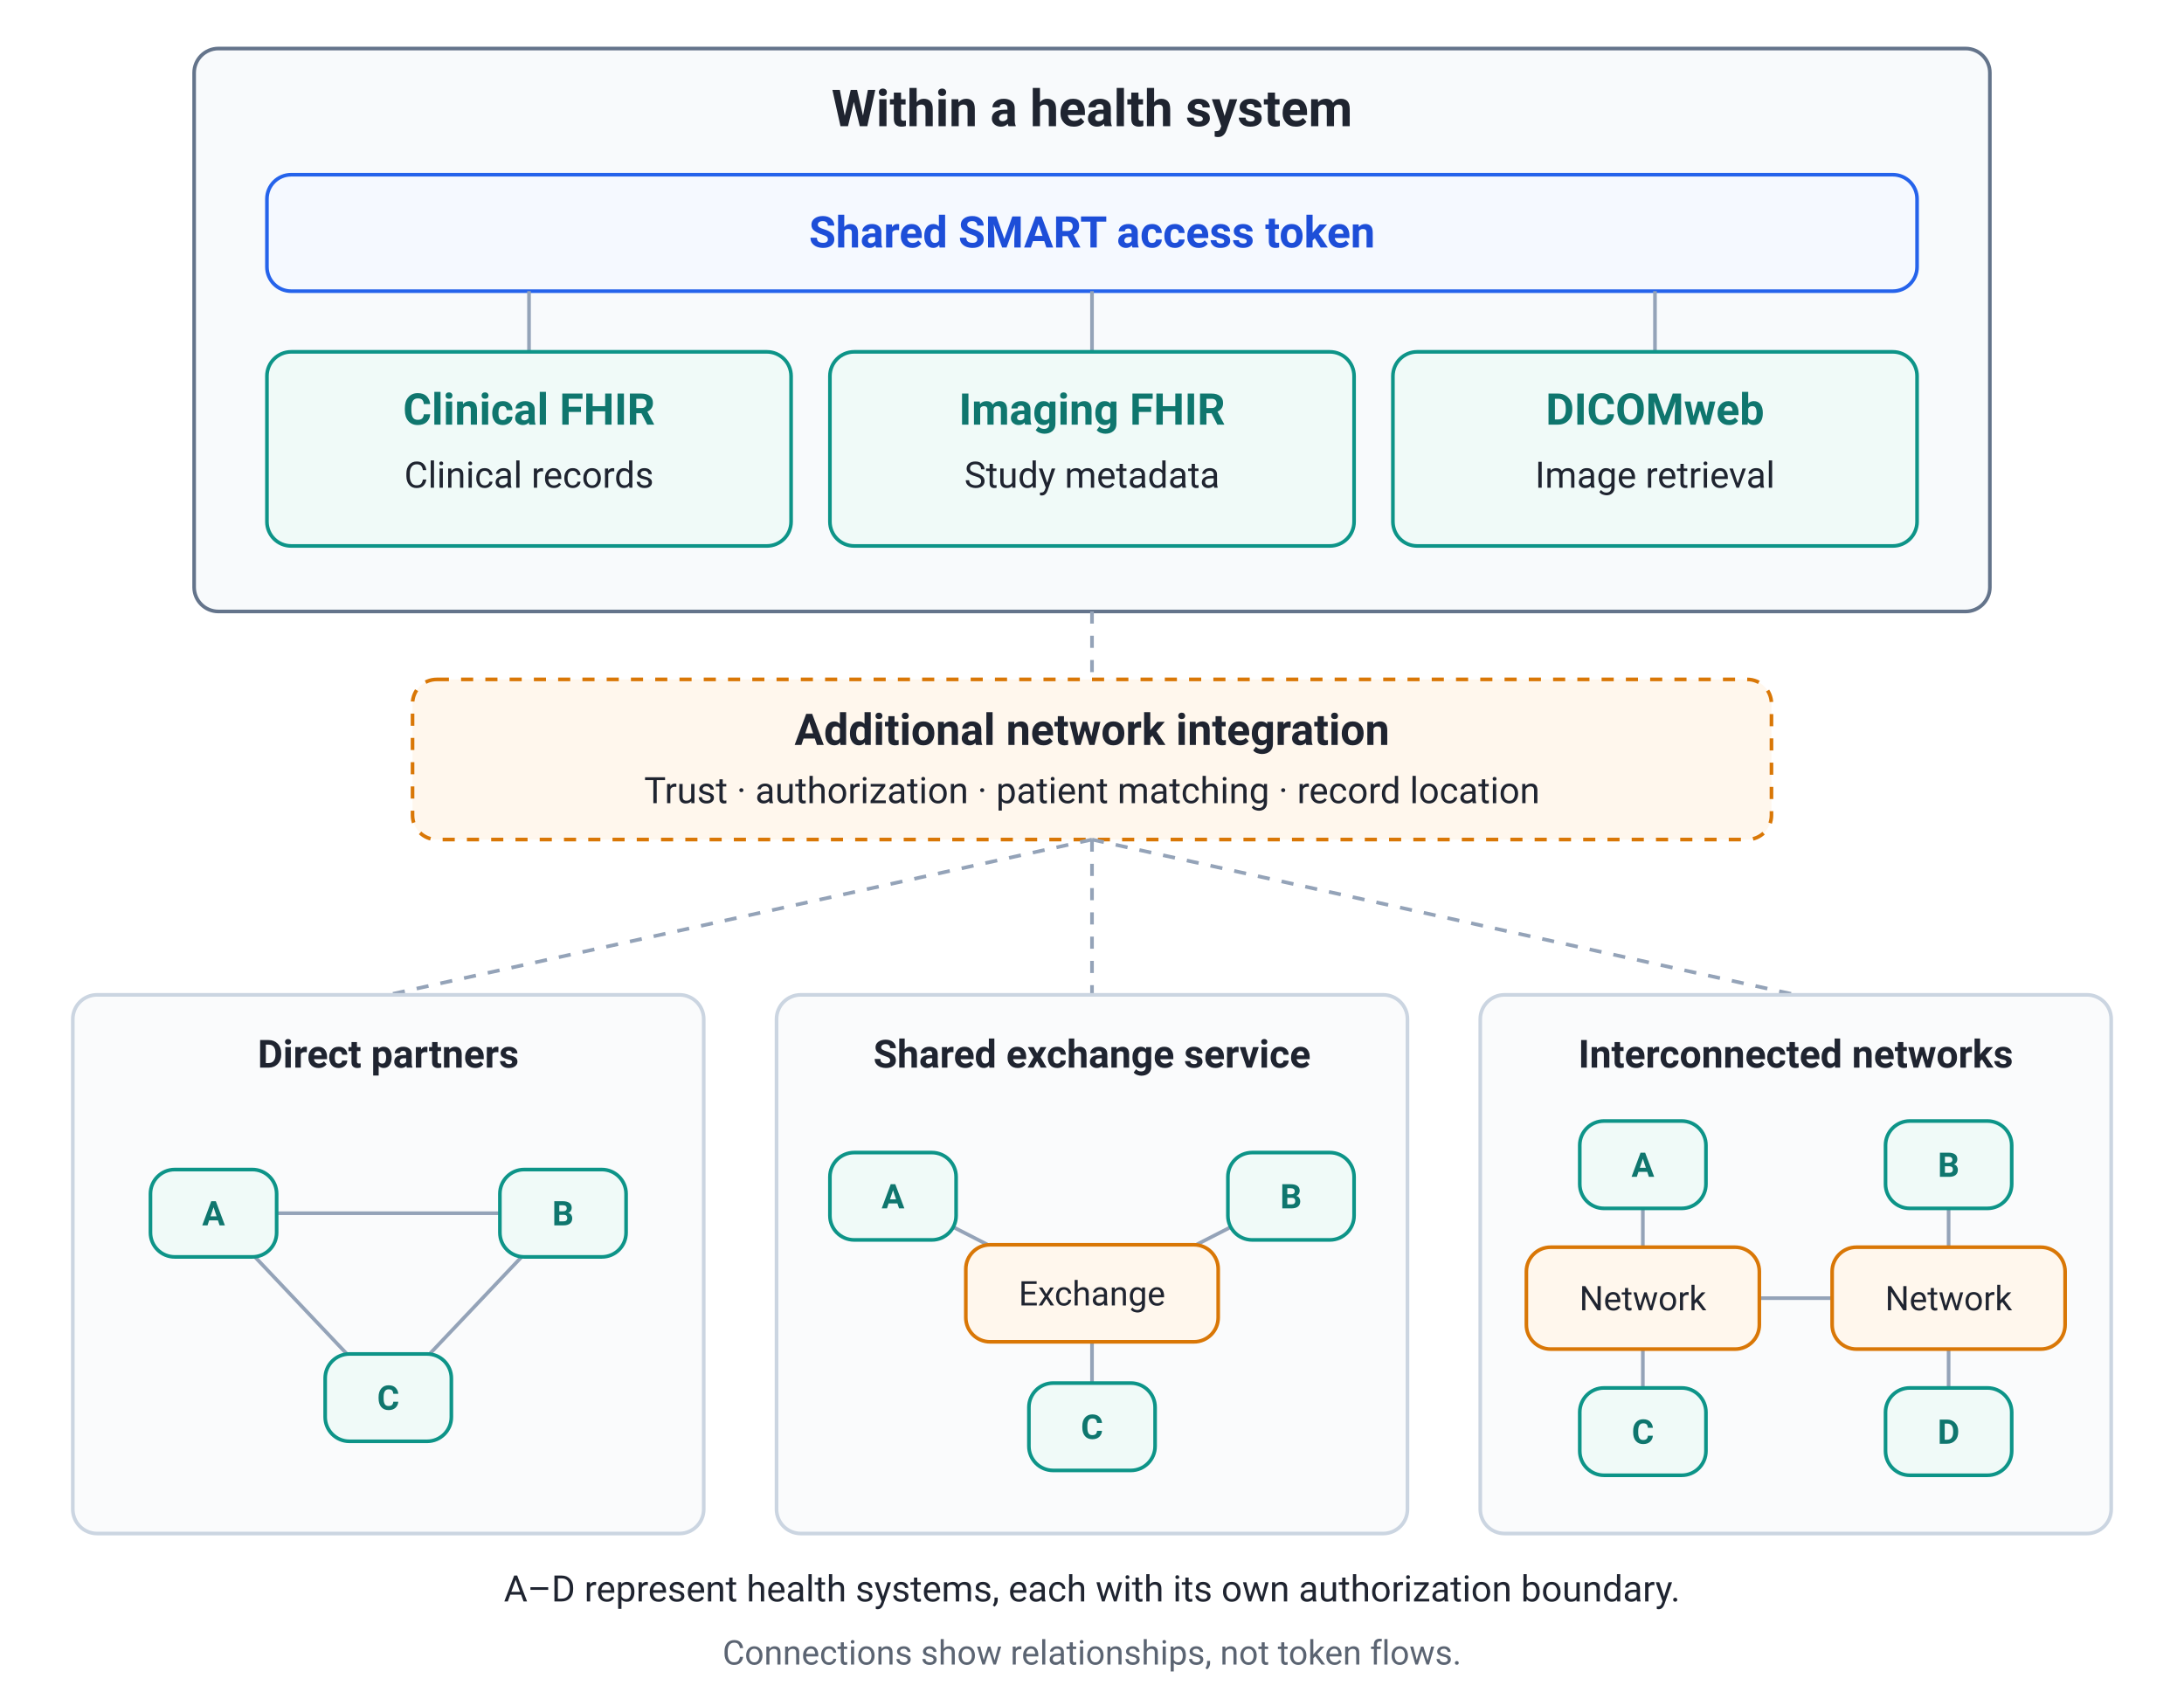
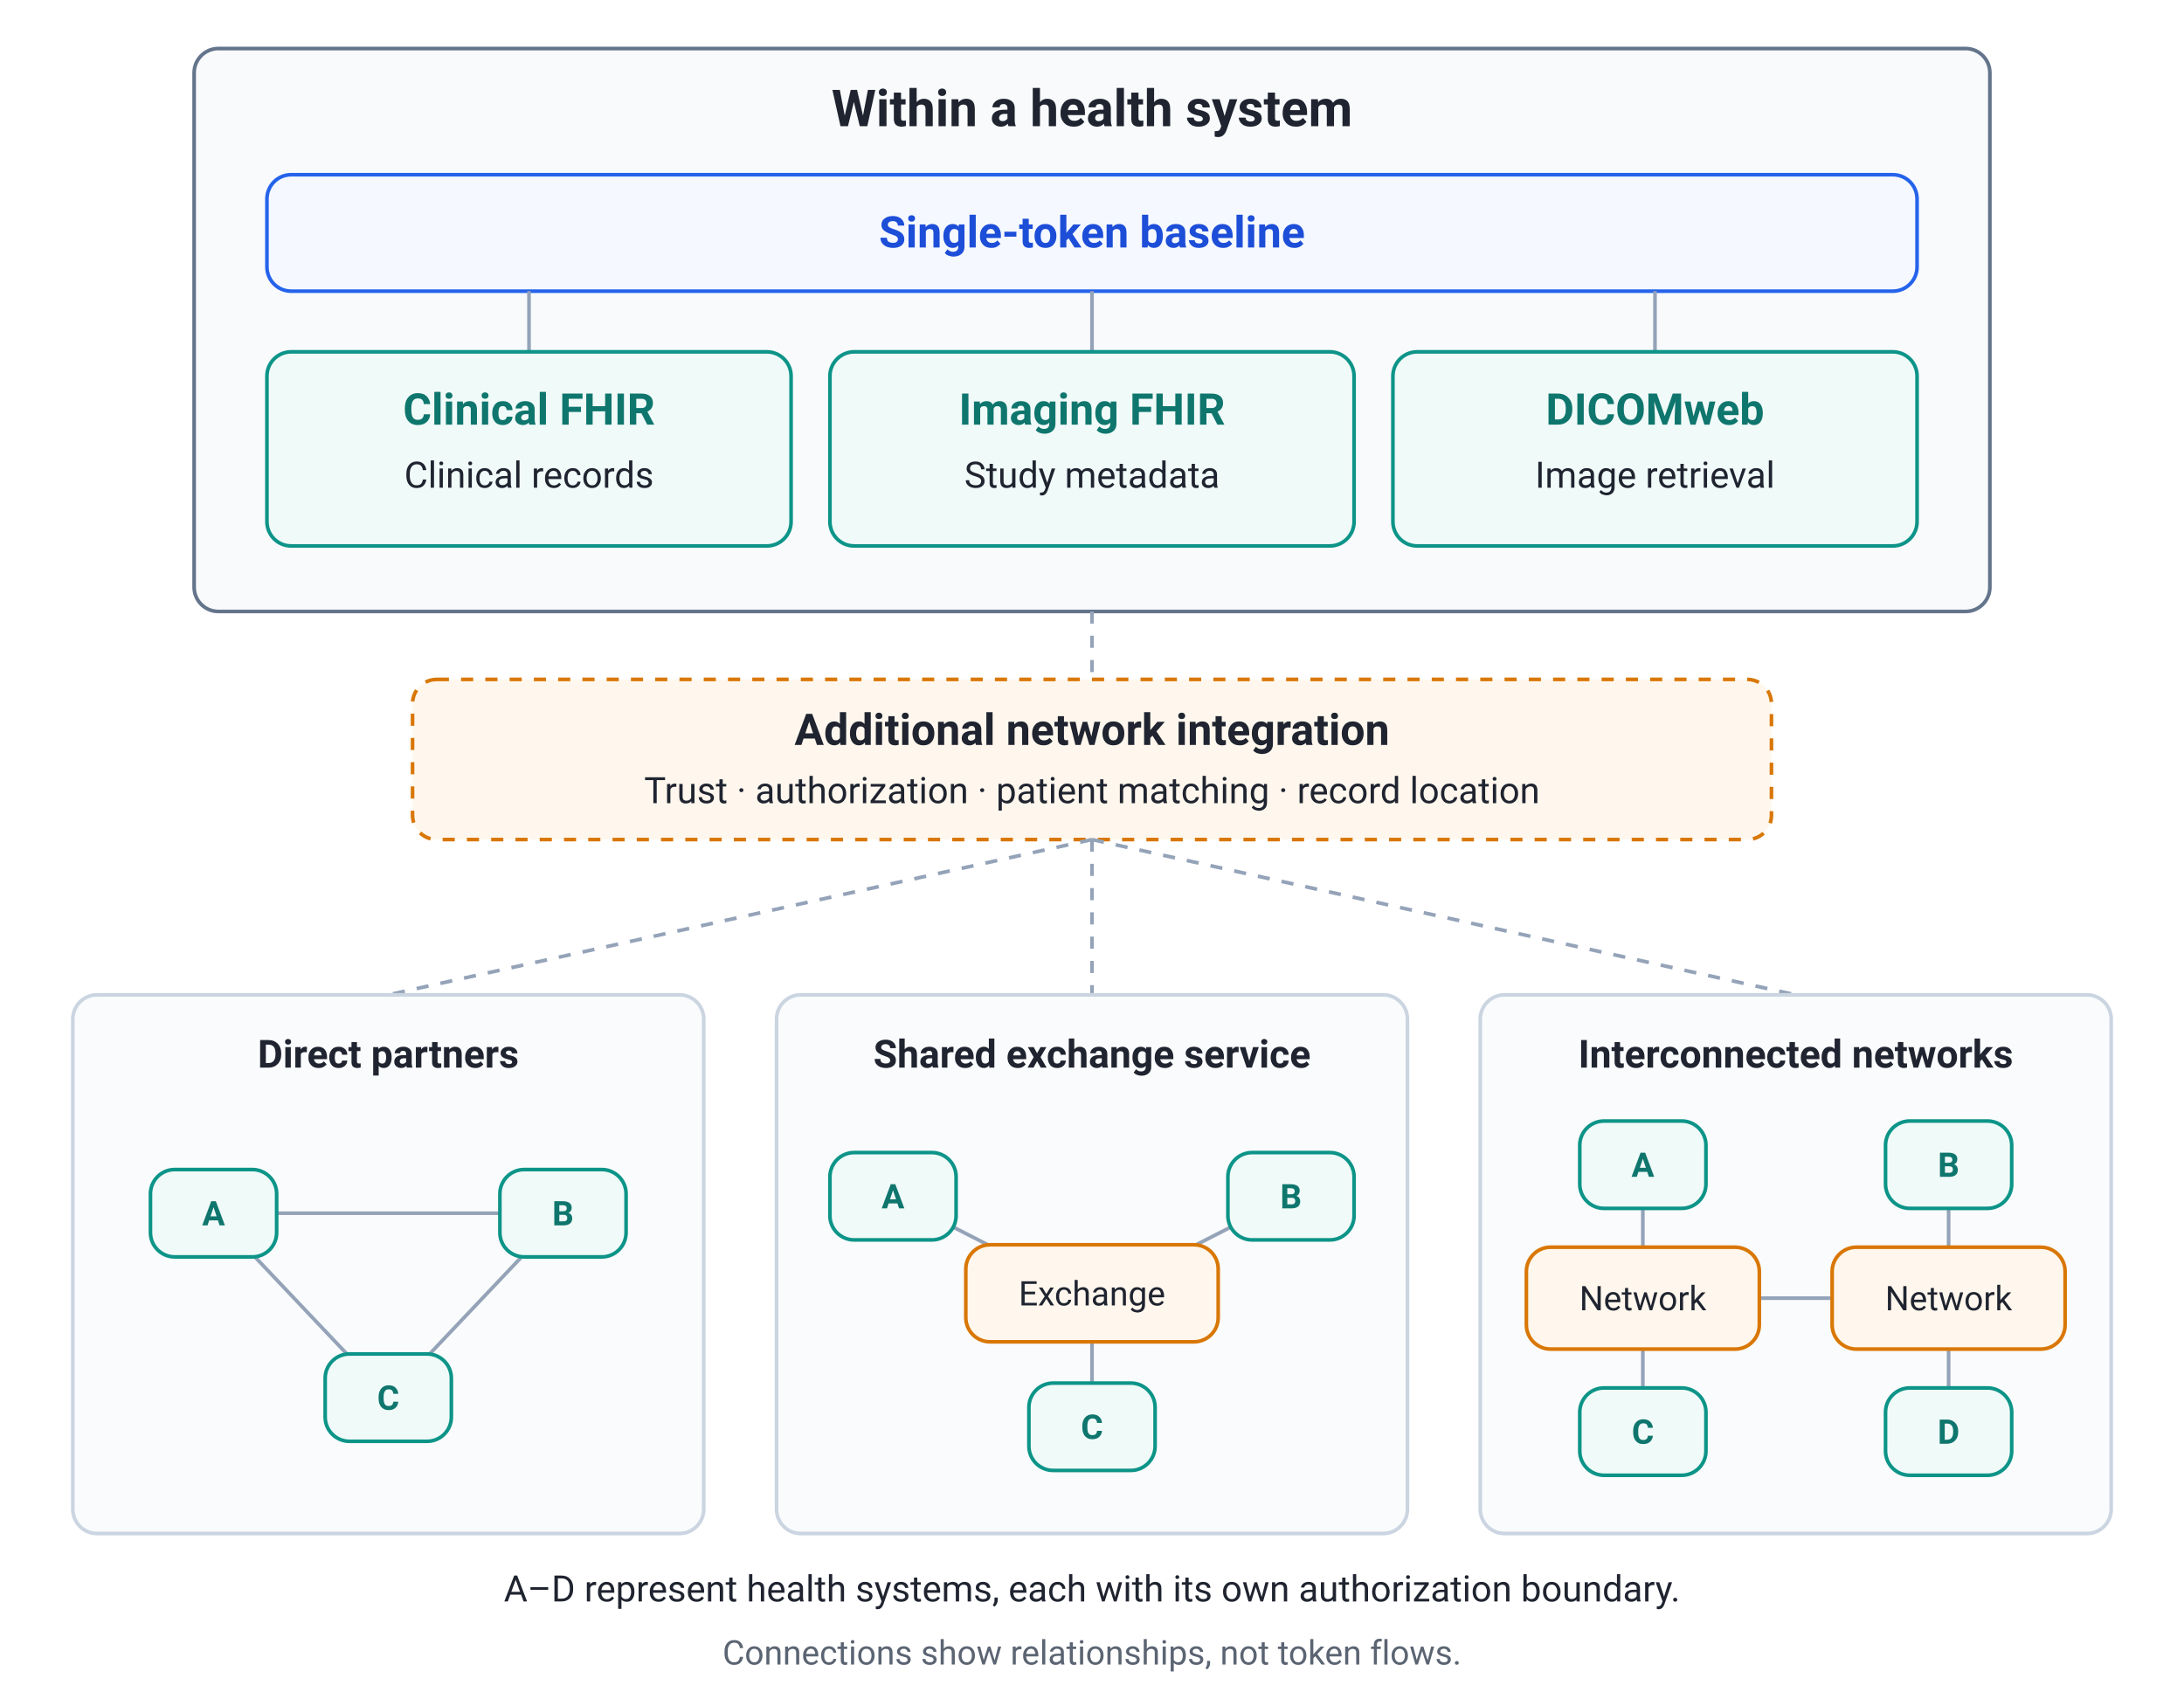
<svg xmlns="http://www.w3.org/2000/svg" viewBox="0 0 900 700" width="900" font-family="-apple-system, Segoe UI, Roboto, Helvetica, Arial, sans-serif" role="img" aria-labelledby="title desc">
  <rect x="80" y="20" width="740" height="232" rx="10" fill="#f8fafc" stroke="#64748b" stroke-width="1.5" />
  <text x="450" y="52" font-size="21" fill="#1f2430" font-weight="600" text-anchor="middle">Within a health system</text>
  <rect x="110" y="72" width="680" height="48" rx="10" fill="#f5f9ff" stroke="#2563eb" stroke-width="1.5" />
-   <text x="450" y="102" font-size="18" fill="#1d4ed8" font-weight="600" text-anchor="middle">Shared SMART access token</text>
+   <text x="450" y="102" font-size="18" fill="#1d4ed8" font-weight="600" text-anchor="middle">Single-token baseline</text>
  <path d="M218,120 L218,145" fill="none" stroke="#94a3b8" stroke-width="1.5" />
  <rect x="110" y="145" width="216" height="80" rx="10" fill="#f0faf8" stroke="#0d9488" stroke-width="1.5" />
  <text x="218" y="175" font-size="18" fill="#0f766e" font-weight="600" text-anchor="middle">Clinical FHIR</text>
  <text x="218" y="201" font-size="15" fill="#1f2430" font-weight="400" text-anchor="middle">Clinical records</text>
  <path d="M450,120 L450,145" fill="none" stroke="#94a3b8" stroke-width="1.5" />
  <rect x="342" y="145" width="216" height="80" rx="10" fill="#f0faf8" stroke="#0d9488" stroke-width="1.5" />
  <text x="450" y="175" font-size="18" fill="#0f766e" font-weight="600" text-anchor="middle">Imaging FHIR</text>
  <text x="450" y="201" font-size="15" fill="#1f2430" font-weight="400" text-anchor="middle">Study metadata</text>
  <path d="M682,120 L682,145" fill="none" stroke="#94a3b8" stroke-width="1.5" />
  <rect x="574" y="145" width="216" height="80" rx="10" fill="#f0faf8" stroke="#0d9488" stroke-width="1.5" />
  <text x="682" y="175" font-size="18" fill="#0f766e" font-weight="600" text-anchor="middle">DICOMweb</text>
  <text x="682" y="201" font-size="15" fill="#1f2430" font-weight="400" text-anchor="middle">Image retrieval</text>
  <path d="M450,252 L450,280" fill="none" stroke="#94a3b8" stroke-width="1.5" stroke-dasharray="5 5" />
  <rect x="170" y="280" width="560" height="66" rx="10" fill="#fff7ed" stroke="#d97706" stroke-width="1.5" stroke-dasharray="5 5" />
  <text x="450" y="307" font-size="18" fill="#1f2430" font-weight="600" text-anchor="middle">Additional network integration</text>
  <text x="450" y="331" font-size="15" fill="#1f2430" font-weight="400" text-anchor="middle">Trust · authorization · patient matching · record location</text>
  <path d="M450,346 L160,410" fill="none" stroke="#94a3b8" stroke-width="1.5" stroke-dasharray="5 5" />
  <rect x="30" y="410" width="260" height="222" rx="10" fill="#fafbfc" stroke="#cbd5e1" stroke-width="1.5" />
  <text x="160" y="440" font-size="16" fill="#1f2430" font-weight="600" text-anchor="middle">Direct partners</text>
  <path d="M88,500 L232,500" fill="none" stroke="#94a3b8" stroke-width="1.5" />
  <path d="M88,500 L160,576" fill="none" stroke="#94a3b8" stroke-width="1.5" />
  <path d="M232,500 L160,576" fill="none" stroke="#94a3b8" stroke-width="1.5" />
  <rect x="62" y="482" width="52" height="36" rx="10" fill="#f0faf8" stroke="#0d9488" stroke-width="1.5" />
  <text x="88" y="505" font-size="14" fill="#0f766e" font-weight="600" text-anchor="middle">A</text>
  <rect x="206" y="482" width="52" height="36" rx="10" fill="#f0faf8" stroke="#0d9488" stroke-width="1.5" />
  <text x="232" y="505" font-size="14" fill="#0f766e" font-weight="600" text-anchor="middle">B</text>
  <rect x="134" y="558" width="52" height="36" rx="10" fill="#f0faf8" stroke="#0d9488" stroke-width="1.5" />
  <text x="160" y="581" font-size="14" fill="#0f766e" font-weight="600" text-anchor="middle">C</text>
  <path d="M450,346 L450,410" fill="none" stroke="#94a3b8" stroke-width="1.5" stroke-dasharray="5 5" />
  <rect x="320" y="410" width="260" height="222" rx="10" fill="#fafbfc" stroke="#cbd5e1" stroke-width="1.5" />
  <text x="450" y="440" font-size="16" fill="#1f2430" font-weight="600" text-anchor="middle">Shared exchange service</text>
  <path d="M450,535 L368,493" fill="none" stroke="#94a3b8" stroke-width="1.5" />
  <path d="M450,535 L532,493" fill="none" stroke="#94a3b8" stroke-width="1.5" />
  <path d="M450,535 L450,588" fill="none" stroke="#94a3b8" stroke-width="1.5" />
  <rect x="398" y="513" width="104" height="40" rx="10" fill="#fff7ed" stroke="#d97706" stroke-width="1.5" />
  <text x="450" y="538" font-size="14" fill="#1f2430" font-weight="400" text-anchor="middle">Exchange</text>
  <rect x="342" y="475" width="52" height="36" rx="10" fill="#f0faf8" stroke="#0d9488" stroke-width="1.5" />
  <text x="368" y="498" font-size="14" fill="#0f766e" font-weight="600" text-anchor="middle">A</text>
  <rect x="506" y="475" width="52" height="36" rx="10" fill="#f0faf8" stroke="#0d9488" stroke-width="1.5" />
  <text x="532" y="498" font-size="14" fill="#0f766e" font-weight="600" text-anchor="middle">B</text>
  <rect x="424" y="570" width="52" height="36" rx="10" fill="#f0faf8" stroke="#0d9488" stroke-width="1.5" />
  <text x="450" y="593" font-size="14" fill="#0f766e" font-weight="600" text-anchor="middle">C</text>
  <path d="M450,346 L740,410" fill="none" stroke="#94a3b8" stroke-width="1.5" stroke-dasharray="5 5" />
  <rect x="610" y="410" width="260" height="222" rx="10" fill="#fafbfc" stroke="#cbd5e1" stroke-width="1.5" />
  <text x="740" y="440" font-size="16" fill="#1f2430" font-weight="600" text-anchor="middle">Interconnected networks</text>
  <path d="M677,535 L803,535" fill="none" stroke="#94a3b8" stroke-width="1.5" />
  <path d="M677,490 L677,580" fill="none" stroke="#94a3b8" stroke-width="1.5" />
  <rect x="629" y="514" width="96" height="42" rx="10" fill="#fff7ed" stroke="#d97706" stroke-width="1.5" />
  <text x="677" y="540" font-size="14" fill="#1f2430" font-weight="400" text-anchor="middle">Network</text>
  <path d="M803,490 L803,580" fill="none" stroke="#94a3b8" stroke-width="1.5" />
  <rect x="755" y="514" width="96" height="42" rx="10" fill="#fff7ed" stroke="#d97706" stroke-width="1.5" />
  <text x="803" y="540" font-size="14" fill="#1f2430" font-weight="400" text-anchor="middle">Network</text>
  <rect x="651" y="462" width="52" height="36" rx="10" fill="#f0faf8" stroke="#0d9488" stroke-width="1.5" />
  <text x="677" y="485" font-size="14" fill="#0f766e" font-weight="600" text-anchor="middle">A</text>
  <rect x="777" y="462" width="52" height="36" rx="10" fill="#f0faf8" stroke="#0d9488" stroke-width="1.5" />
  <text x="803" y="485" font-size="14" fill="#0f766e" font-weight="600" text-anchor="middle">B</text>
  <rect x="651" y="572" width="52" height="36" rx="10" fill="#f0faf8" stroke="#0d9488" stroke-width="1.5" />
  <text x="677" y="595" font-size="14" fill="#0f766e" font-weight="600" text-anchor="middle">C</text>
  <rect x="777" y="572" width="52" height="36" rx="10" fill="#f0faf8" stroke="#0d9488" stroke-width="1.5" />
  <text x="803" y="595" font-size="14" fill="#0f766e" font-weight="600" text-anchor="middle">D</text>
  <text x="450" y="660" font-size="15" fill="#1f2430" font-weight="400" text-anchor="middle">A–D represent health systems, each with its own authorization boundary.</text>
  <text x="450" y="686" font-size="14" fill="#5b6472" font-weight="400" text-anchor="middle">Connections show relationships, not token flows.</text>
</svg>
